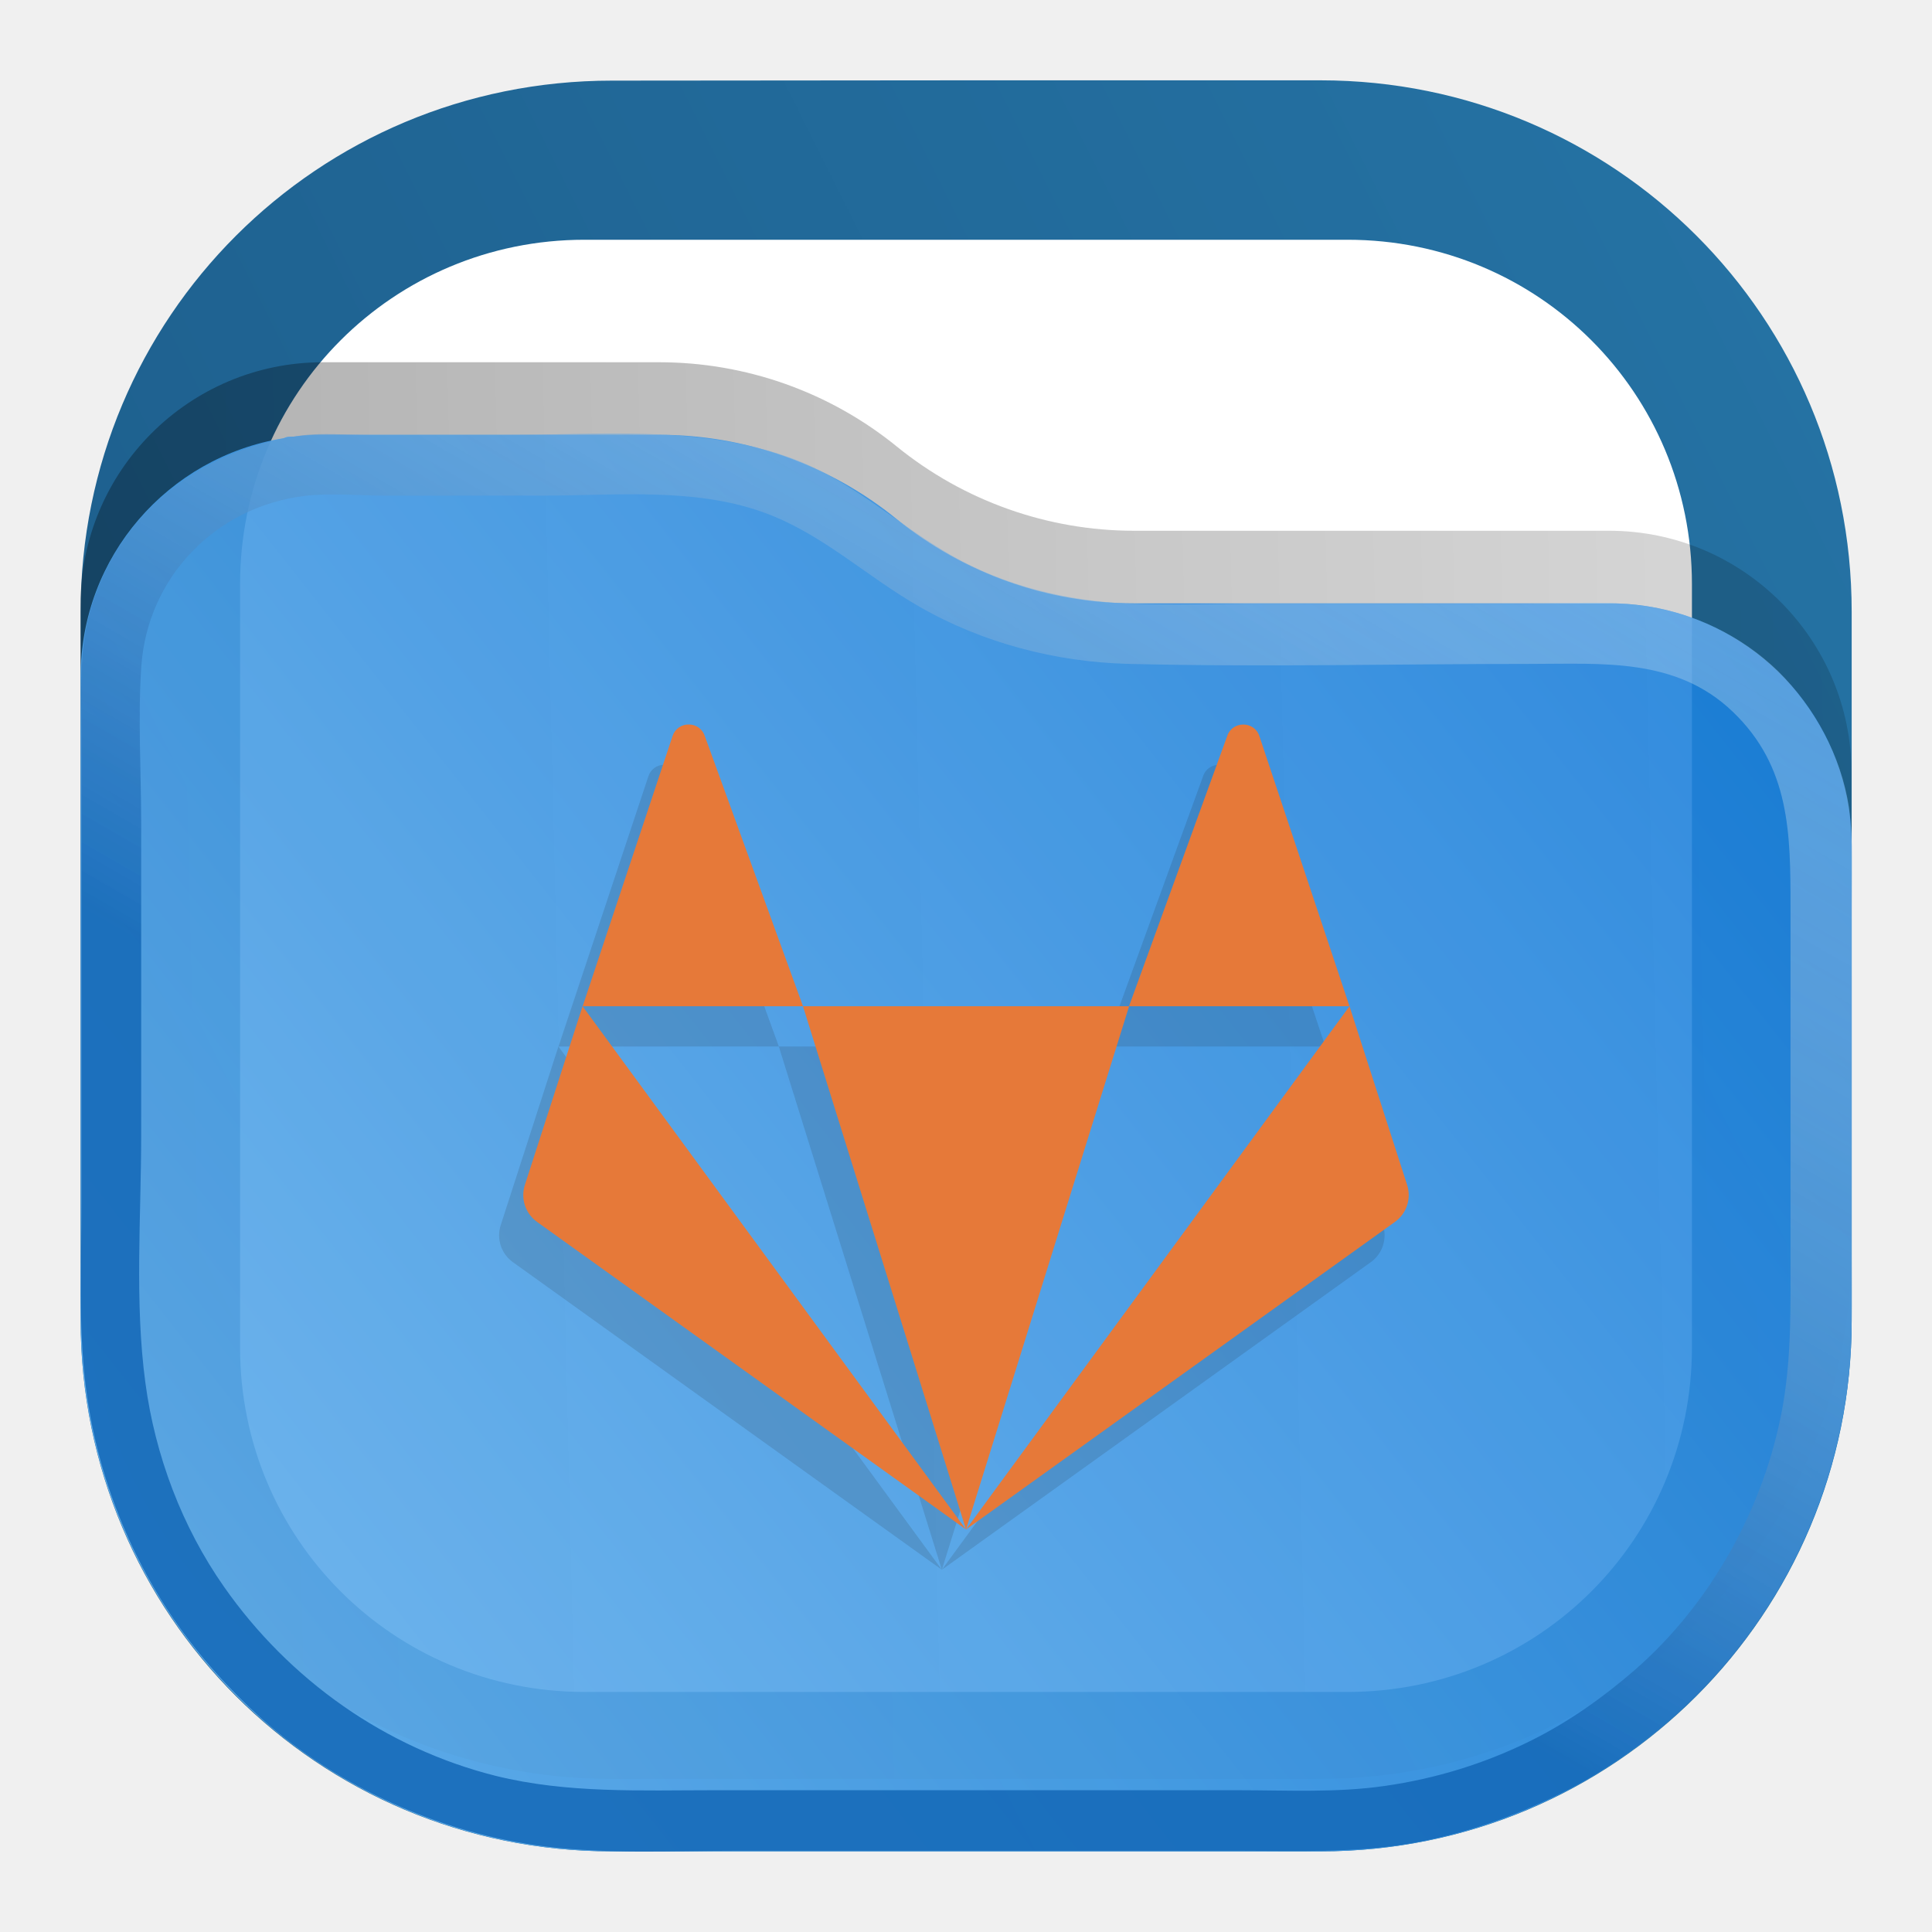
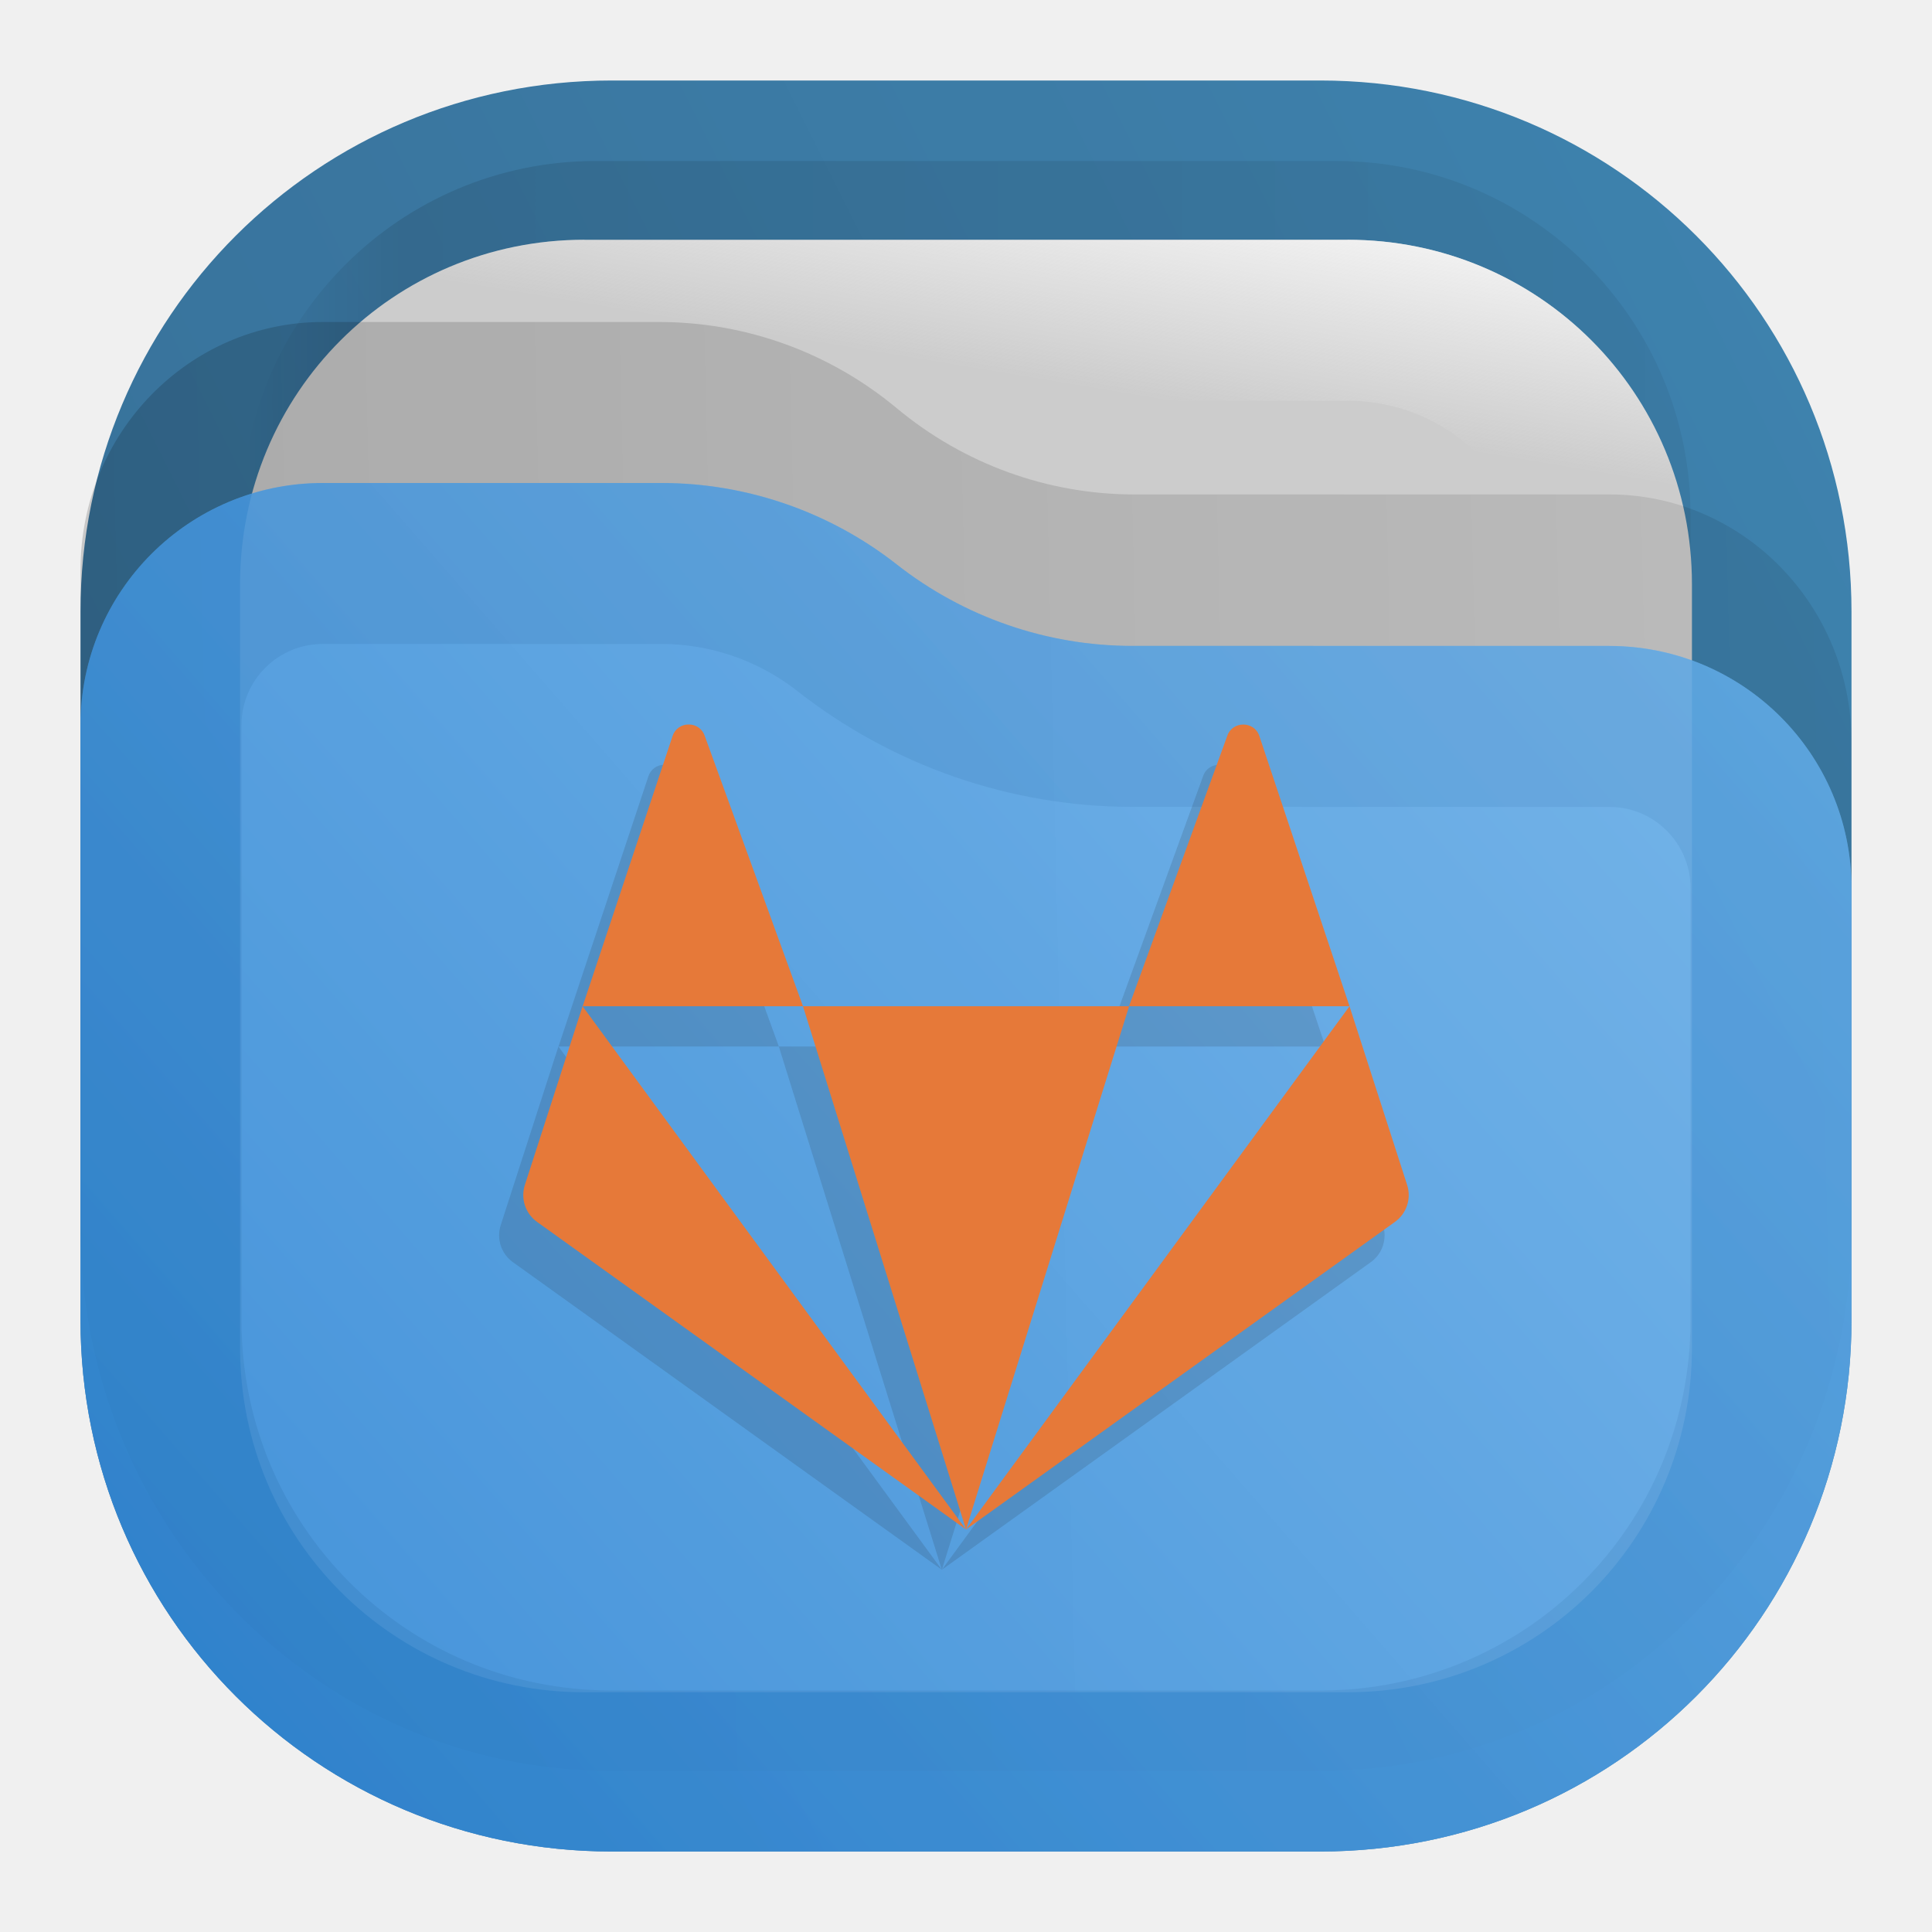
- <svg xmlns="http://www.w3.org/2000/svg" xmlns:xlink="http://www.w3.org/1999/xlink" xml:space="preserve" width="24" height="24" fill="none" version="1.1" id="svg19">
+ <svg xmlns="http://www.w3.org/2000/svg" xml:space="preserve" width="24" height="24" fill="none" version="1.1" id="svg19">
  <defs id="defs19">
    <linearGradient id="a" x1="23" x2="1" y1="1" y2="12" gradientUnits="userSpaceOnUse">
      <stop stop-color="#E3C880" id="stop7" />
      <stop offset="1" stop-color="#6F5C38" id="stop8" />
    </linearGradient>
    <linearGradient id="b" x1="21" x2="3" y1="4" y2="4" gradientUnits="userSpaceOnUse">
      <stop stop-opacity=".5" id="stop9" />
      <stop offset=".89" id="stop10" />
      <stop offset="1" stop-opacity="0" id="stop11" />
    </linearGradient>
    <linearGradient id="c" x1="12" x2="11.5" y1="3" y2="8" gradientUnits="userSpaceOnUse">
      <stop stop-color="#DDD" id="stop12" />
      <stop offset="1" stop-color="#CCC" stop-opacity="0" id="stop13" />
    </linearGradient>
    <linearGradient id="d" x1="23" x2="1.012" y1="9" y2="9.521" gradientUnits="userSpaceOnUse">
      <stop stop-opacity=".5" id="stop14" />
      <stop offset="1" id="stop15" />
    </linearGradient>
    <linearGradient id="e" x1="23" x2="1.429" y1="5.4" y2="23.512" gradientUnits="userSpaceOnUse">
      <stop stop-color="#FFE795" id="stop16" />
      <stop offset="1" stop-color="#7A653E" id="stop17" />
    </linearGradient>
    <linearGradient id="f" x1="15" x2="5.5" y1="5.5" y2="19.5" gradientUnits="userSpaceOnUse">
      <stop stop-color="#FFE795" id="stop18" />
      <stop offset="1" stop-color="#7A653E" id="stop19" />
    </linearGradient>
    <linearGradient x1="23" y1="1" x2="1" y2="12" gradientUnits="userSpaceOnUse" gradientTransform="scale(0.75)" spreadMethod="pad" id="linearGradient2">
      <stop style="stop-opacity:1;stop-color:#2675a7" offset="0" id="stop1-9" />
      <stop style="stop-opacity:1;stop-color:#1d5e8c" offset="1" id="stop2-8" />
    </linearGradient>
    <linearGradient x1="21" y1="4" x2="3" y2="4" gradientUnits="userSpaceOnUse" gradientTransform="scale(0.75)" spreadMethod="pad" id="linearGradient8">
      <stop style="stop-opacity:0.438;stop-color:#000000" offset="0" id="stop6-2" />
      <stop style="stop-opacity:0.875;stop-color:#000000" offset="0.89" id="stop7-6" />
      <stop style="stop-opacity:0;stop-color:#000000" offset="1" id="stop8-7" />
    </linearGradient>
    <clipPath clipPathUnits="userSpaceOnUse" id="clipPath8-6">
      <path d="M 0,0 H 19 V 19 H 0 Z" id="path8-4" />
    </clipPath>
    <mask maskUnits="userSpaceOnUse" x="0" y="0" width="1" height="1" id="mask10-2">
      <path id="path11-2" d="M 0,0 H 18 V 18 H 0 Z" style="fill:url(#linearGradient12);fill-opacity:1;fill-rule:nonzero;stroke:none" transform="scale(1.333333)" clip-path="url(#clipPath12-1)" />
    </mask>
    <linearGradient x1="12" y1="3" x2="11.5" y2="8" gradientUnits="userSpaceOnUse" gradientTransform="matrix(0.75,0,0,-0.75,0,18)" spreadMethod="pad" id="linearGradient12">
      <stop style="stop-opacity:1;stop-color:#ffffff" offset="0" id="stop11-5" />
      <stop style="stop-opacity:0;stop-color:#ffffff" offset="1" id="stop12-9" />
    </linearGradient>
    <clipPath clipPathUnits="userSpaceOnUse" id="clipPath12-1">
      <path d="M 1,1 H 17 V 17 H 1 Z" id="path12-8" />
    </clipPath>
    <linearGradient x1="12" y1="3" x2="11.5" y2="8" gradientUnits="userSpaceOnUse" gradientTransform="matrix(0.75,0,0,-0.75,0,18)" spreadMethod="pad" id="linearGradient14">
      <stop style="stop-opacity:1;stop-color:#ffffff" offset="0" id="stop13-3" />
      <stop style="stop-opacity:1;stop-color:#cccccc" offset="1" id="stop14-9" />
    </linearGradient>
    <clipPath clipPathUnits="userSpaceOnUse" id="clipPath14-1">
      <path d="M 1,1 H 17 V 17 H 1 Z" id="path14-3" />
    </clipPath>
    <linearGradient x1="23" y1="9" x2="1.012" y2="9.521" gradientUnits="userSpaceOnUse" gradientTransform="scale(0.75)" spreadMethod="pad" id="linearGradient18">
      <stop style="stop-opacity:0.438;stop-color:#000000" offset="0" id="stop17-9" />
      <stop style="stop-opacity:0.875;stop-color:#000000" offset="1" id="stop18-7" />
    </linearGradient>
    <clipPath clipPathUnits="userSpaceOnUse" id="clipPath18-4">
      <path d="M 0,0 H 19 V 19 H 0 Z" id="path18-4" />
    </clipPath>
    <linearGradient x1="23" y1="5.4" x2="1.429" y2="23.512" gradientUnits="userSpaceOnUse" gradientTransform="scale(0.75)" spreadMethod="pad" id="linearGradient20">
      <stop style="stop-opacity:1;stop-color:#64b4f4" offset="0" id="stop19-9" />
      <stop style="stop-opacity:1;stop-color:#127bdc" offset="1" id="stop20-7" />
    </linearGradient>
    <linearGradient id="l" x1="15" x2="5.5" y1="5.5" y2="19.5" gradientUnits="userSpaceOnUse">
      <stop offset="0" stop-color="#85F8FF" style="stop-color:#f2f2f2;stop-opacity:1" id="stop10-6" />
      <stop offset="1" stop-color="#105BF6" style="stop-color:#11599c;stop-opacity:1" id="stop11-1" />
    </linearGradient>
-     <linearGradient xlink:href="#linearGradient8" id="linearGradient28" gradientUnits="userSpaceOnUse" gradientTransform="scale(0.75)" x1="21" y1="4" x2="3" y2="4" spreadMethod="pad" />
    <clipPath clipPathUnits="userSpaceOnUse" id="clipPath8-6-2">
      <path d="M 0,0 H 19 V 19 H 0 Z" id="path8-4-7" />
    </clipPath>
-     <linearGradient xlink:href="#linearGradient2" id="linearGradient17" gradientUnits="userSpaceOnUse" gradientTransform="matrix(0.2901365,0,0,0.290233,-0.3066398,-0.4236326)" x1="23" y1="1" x2="1" y2="12" spreadMethod="pad" />
-     <linearGradient xlink:href="#linearGradient13" id="linearGradient10" gradientUnits="userSpaceOnUse" gradientTransform="scale(0.75)" x1="23" y1="9" x2="1.012" y2="9.521" spreadMethod="pad" />
    <linearGradient x1="23" y1="9" x2="1.012" y2="9.521" gradientUnits="userSpaceOnUse" gradientTransform="scale(0.75)" spreadMethod="pad" id="linearGradient13">
      <stop style="stop-opacity:0.438;stop-color:#000000" offset="0" id="stop12-2" />
      <stop style="stop-color:#000000;stop-opacity:0.875;" offset="1" id="stop13-0" />
    </linearGradient>
    <clipPath clipPathUnits="userSpaceOnUse" id="clipPath18-4-3">
      <path d="M 0,0 H 19 V 19 H 0 Z" id="path18-4-6" />
    </clipPath>
-     <linearGradient xlink:href="#linearGradient15" id="linearGradient31" gradientUnits="userSpaceOnUse" gradientTransform="matrix(0.2645833,0,0,0.2645833,3.3333333e-7,-1.7119e-4)" x1="22.793" y1="5.679" x2="3.271" y2="21.067" spreadMethod="pad" />
    <linearGradient x1="23" y1="5.4" x2="1.429" y2="23.512" gradientUnits="userSpaceOnUse" gradientTransform="scale(0.75)" spreadMethod="pad" id="linearGradient15">
      <stop style="stop-color:#127bdc;stop-opacity:1;" offset="0" id="stop14-1" />
      <stop style="stop-color:#64b4f4;stop-opacity:1;" offset="1" id="stop15-9" />
    </linearGradient>
-     <linearGradient xlink:href="#linearGradient23" id="linearGradient24" x1="14.28" y1="4.978" x2="16.035" y2="1.938" gradientUnits="userSpaceOnUse" gradientTransform="translate(-10.58333)" />
-     <linearGradient id="linearGradient23">
-       <stop style="stop-color:#1468b7;stop-opacity:0.988;" offset="0" id="stop23" />
-       <stop style="stop-color:#add1ef;stop-opacity:0.48;" offset="1" id="stop24" />
+     <linearGradient id="paint0_linear_0_1" x1="24.062" y1="-0.504" x2="-0.066" y2="11.556" gradientUnits="userSpaceOnUse">
+       <stop stop-color="#2675A7" id="stop6" />
+       <stop offset="1" stop-color="#1D5E8C" id="stop7-0" />
+     </linearGradient>
+     <linearGradient id="paint1_linear_0_1" x1="21" y1="3.75" x2="3" y2="3.75" gradientUnits="userSpaceOnUse">
+       <stop stop-opacity="0.5" id="stop8-3" />
+       <stop offset="0.89" id="stop9-3" />
+       <stop offset="1" stop-opacity="0" id="stop10-3" />
+     </linearGradient>
+     <linearGradient id="paint2_linear_0_1" x1="21" y1="3" x2="20.5" y2="6" gradientUnits="userSpaceOnUse">
+       <stop stop-color="#FAFAFA" id="stop11-7" />
+       <stop offset="1" stop-color="#FAFAFA" stop-opacity="0" id="stop12-3" />
+     </linearGradient>
+     <linearGradient id="paint3_linear_0_1" x1="23" y1="8.603" x2="1.011" y2="9.112" gradientUnits="userSpaceOnUse">
+       <stop stop-opacity="0.438" id="stop13-2" />
+       <stop offset="1" stop-opacity="0.875" id="stop14-6" />
+     </linearGradient>
+     <linearGradient id="paint4_linear_0_1" x1="1" y1="23" x2="21.931" y2="4.773" gradientUnits="userSpaceOnUse">
+       <stop stop-color="#318CDE" id="stop15-5" />
+       <stop offset="1" stop-color="#70B7F1" id="stop16-2" />
+     </linearGradient>
+     <linearGradient id="paint5_linear_0_1" x1="1" y1="22.956" x2="21.934" y2="4.773" gradientUnits="userSpaceOnUse">
+       <stop stop-color="#1E71BD" id="stop17-6" />
+       <stop offset="1" stop-color="#559CD9" id="stop18-5" />
    </linearGradient>
  </defs>
-   <g id="g24" transform="scale(3.779528)">
-     <path d="m 5.551,1.688 h 6.898 c 1.828,0 3.301,1.472 3.301,3.3 v 6.899 c 0,1.828 -1.473,3.301 -3.301,3.301 H 5.551 C 3.723,15.188 2.25,13.715 2.25,11.887 V 4.988 c 0,-1.828 1.473,-3.3 3.301,-3.3 z" transform="matrix(0.3527778,0,0,0.3527778,3.6666667e-7,-2.18e-5)" style="fill:url(#linearGradient28);stroke:none" opacity="0.125" clip-path="url(#clipPath8-6-2)" id="path9-5" />
-     <path id="path17" style="fill:url(#linearGradient17);stroke:none;stroke-width:0.353" d="m 2.011,0.265 c -0.967,0 -1.746,0.778 -1.746,1.746 V 4.339 c 0,0.967 0.779,1.746 1.746,1.746 h 2.329 c 0.967,0 1.746,-0.779 1.746,-1.746 V 2.01 c 0,-0.967 -0.779,-1.746 -1.746,-1.746 h -1.164 z" />
-     <path id="path40" d="m 1.921,0.788 h 2.508 c 0.628,0 1.132,0.504 1.132,1.132 v 2.509 c 0,0.628 -0.504,1.132 -1.132,1.132 h -2.508 c -0.628,0 -1.132,-0.504 -1.132,-1.132 V 1.92 c 0,-0.628 0.504,-1.132 1.132,-1.132 z" style="fill:#ffffff;fill-opacity:1;fill-rule:nonzero;stroke:none;stroke-width:0.353" />
-     <path d="m 0.75,5.633 c 0,-1.246 1.012,-2.258 2.258,-2.258 h 3.133 c 0.808,0 1.589,0.277 2.214,0.785 0.625,0.508 1.407,0.785 2.211,0.785 h 4.426 c 1.246,0 2.258,1.012 2.258,2.258 v 4.422 c 0,2.734 -2.215,4.949 -4.949,4.949 H 5.699 c -2.734,0 -4.949,-2.215 -4.949,-4.949 z" transform="matrix(0.3527778,0,0,0.3527778,3.6666667e-7,-2.18e-5)" style="opacity:0.35;fill:url(#linearGradient10);stroke:none" opacity="0.125" clip-path="url(#clipPath18-4-3)" id="path10" />
-     <path id="path20-9" style="opacity:0.875;fill:url(#linearGradient31);stroke:none;stroke-width:0.353" d="m 1.061,1.429 c -0.032,0 -0.064,0.002 -0.096,0.006 -0.002,1.906e-4 -0.017,3.166e-4 -0.018,5.167e-4 -0.006,9.612e-4 -0.011,0.003 -0.016,0.005 C 0.553,1.502 0.265,1.829 0.265,2.224 V 4.339 c 0,0.964 0.782,1.746 1.746,1.746 h 2.329 c 0.964,0 1.746,-0.782 1.746,-1.746 V 2.779 c 0,-0.44 -0.357,-0.796 -0.796,-0.796 H 3.727 c -0.284,0 -0.559,-0.098 -0.78,-0.277 C 2.727,1.527 2.451,1.429 2.166,1.429 H 1.611 Z" />
-     <path style="opacity:0.875;fill:url(#linearGradient24);fill-opacity:1;stroke:none;stroke-width:1" d="m 0.986,1.432 c -0.329,0.044 -0.607,0.261 -0.693,0.589 -0.034,0.129 -0.025,0.264 -0.025,0.397 v 0.587 0.946 c 0,0.202 -0.011,0.407 0.014,0.607 0.034,0.274 0.136,0.541 0.292,0.768 0.082,0.119 0.178,0.225 0.285,0.322 0.257,0.23 0.592,0.378 0.934,0.421 0.204,0.025 0.414,0.014 0.62,0.014 h 0.901 0.768 c 0.181,0 0.362,0.007 0.541,-0.022 0.181,-0.03 0.352,-0.089 0.516,-0.171 0.135,-0.068 0.259,-0.156 0.372,-0.256 0.302,-0.27 0.498,-0.647 0.557,-1.046 0.023,-0.155 0.018,-0.311 0.018,-0.467 V 3.48 2.996 c 0,-0.114 0.006,-0.23 -0.009,-0.343 C 6.051,2.485 5.965,2.326 5.845,2.207 5.724,2.089 5.562,2.011 5.394,1.99 c -0.122,-0.016 -0.249,-0.006 -0.372,-0.006 H 4.151 c -0.147,0 -0.295,0.006 -0.442,-1.681e-4 -0.202,-0.009 -0.405,-0.057 -0.583,-0.159 -0.183,-0.105 -0.33,-0.25 -0.533,-0.322 -0.301,-0.107 -0.631,-0.073 -0.946,-0.073 h -0.434 c -0.074,0 -0.154,-0.008 -0.227,0.002 m 0.016,0.198 c 0.086,-0.01 0.178,-8.006e-4 0.264,-8.006e-4 h 0.516 c 0.237,0 0.491,-0.027 0.719,0.052 0.198,0.069 0.342,0.211 0.521,0.313 0.207,0.119 0.448,0.182 0.686,0.188 0.44,0.011 0.882,6.42e-5 1.322,6.42e-5 0.237,0 0.479,-0.021 0.665,0.157 0.189,0.181 0.19,0.401 0.19,0.644 V 3.484 4.116 c 0,0.171 0.004,0.339 -0.026,0.508 -0.059,0.328 -0.234,0.645 -0.486,0.865 -0.104,0.09 -0.215,0.169 -0.339,0.231 -0.152,0.076 -0.315,0.126 -0.483,0.15 -0.159,0.023 -0.323,0.014 -0.483,0.014 h -0.748 -0.975 c -0.24,0 -0.48,0.011 -0.715,-0.047 -0.363,-0.091 -0.68,-0.316 -0.894,-0.622 -0.138,-0.197 -0.226,-0.431 -0.258,-0.669 -0.036,-0.266 -0.014,-0.546 -0.014,-0.814 V 2.707 c 0,-0.171 -0.011,-0.346 3.69e-4,-0.516 0.02,-0.294 0.245,-0.526 0.537,-0.561 z" id="path23" />
+   <path opacity="0.875" d="M 7.6,1 C 3.944,1 1,3.942 1,7.598 V 16.4 C 1,20.056 3.944,23 7.6,23 H 16.4 C 20.056,23 23,20.056 23,16.4 V 7.598 C 23,3.942 20.056,1 16.4,1 H 12 Z" fill="url(#paint0_linear_0_1)" id="path1" style="fill:url(#paint0_linear_0_1)" />
+   <rect opacity="0.125" x="3" y="2" width="18" height="18" rx="4.4" fill="url(#paint1_linear_0_1)" fill-opacity="0.875" id="rect1" style="fill:url(#paint1_linear_0_1)" />
+   <path d="M 7.26,2.979 H 16.74 c 2.373,0 4.278,1.905 4.278,4.28 v 9.483 c 0,2.374 -1.905,4.28 -4.278,4.28 H 7.26 c -2.373,0 -4.278,-1.905 -4.278,-4.28 V 7.258 c 0,-2.374 1.905,-4.28 4.278,-4.28 z" fill="#cccccc" id="path2" />
+   <path fill-rule="evenodd" clip-rule="evenodd" d="M 16.74,4.979 H 7.26 c -1.268,0 -2.278,1.009 -2.278,2.28 v 9.483 c 0,1.27 1.01,2.28 2.278,2.28 H 16.74 c 1.268,0 2.278,-1.009 2.278,-2.28 V 7.258 c 0,-1.27 -1.01,-2.28 -2.278,-2.28 z m 0,-2 H 7.26 c -2.373,0 -4.278,1.905 -4.278,4.28 v 9.483 c 0,2.374 1.905,4.28 4.278,4.28 H 16.74 c 2.373,0 4.278,-1.905 4.278,-4.28 V 7.258 c 0,-2.374 -1.905,-4.28 -4.278,-4.28 z" fill="url(#paint2_linear_0_1)" id="path3" style="fill:url(#paint2_linear_0_1)" />
+   <path opacity="0.25" d="M 1,7.079 C 1,5.38 2.349,4 4.011,4 H 8.188 c 1.077,0 2.119,0.378 2.952,1.071 0.833,0.693 1.876,1.071 2.948,1.071 h 5.901 C 21.651,6.141 23,7.521 23,9.22 v 6.03 C 23,18.979 20.047,22 16.401,22 H 7.599 C 3.953,22 1,18.979 1,15.251 Z" fill="url(#paint3_linear_0_1)" fill-opacity="0.75" id="path4" style="fill:url(#paint3_linear_0_1)" />
+   <g opacity="0.875" id="g6">
+     <path d="M 23,11.032 C 23,9.37 21.653,8.024 19.992,8.024 h -5.929 c -1.058,0 -2.09,-0.358 -2.923,-1.012 C 10.308,6.358 9.276,6 8.218,6 H 4.008 C 2.347,6 1,7.347 1,9.008 V 16.4 C 1,20.056 3.944,23 7.6,23 H 16.4 C 20.055,23 22.997,20.059 23,16.405 Z" fill="url(#paint4_linear_0_1)" id="path5" style="fill:url(#paint4_linear_0_1)" />
+     <path d="M 19.992,9.024 C 21.101,9.024 22,9.923 22,11.032 v 5.373 C 21.998,19.506 19.503,22 16.4,22 H 7.6 C 4.496,22 2,19.504 2,16.4 V 9.008 C 2,7.899 2.899,7 4.008,7 H 8.218 c 0.833,0 1.648,0.283 2.305,0.798 1.008,0.791 2.257,1.225 3.54,1.225 z" stroke="url(#paint5_linear_0_1)" stroke-opacity="0.375" stroke-width="2" id="path6-7" style="stroke:url(#paint5_linear_0_1)" />
  </g>
  <g id="g1" transform="translate(-20)">
    <path fill="#f46a25" d="m 28.255,9.5 a 0.206,0.206 0 0 0 -0.2,0.143 L 26.938,13 h 2.737 L 28.455,9.643 A 0.206,0.206 0 0 0 28.255,9.5 Z m 1.42,3.5 2.025,6.5 2.026,-6.5 z m 4.05,0 h 2.739 l -1.12,-3.357 c -0.063,-0.19 -0.336,-0.19 -0.399,0 z m 2.739,0 -4.764,6.5 5.327,-3.82 a 0.41,0.41 0 0 0 0.152,-0.463 z M 31.7,19.5 26.937,13 26.221,15.217 a 0.41,0.41 0 0 0 0.152,0.463 z" opacity=".75" style="opacity:0.14;fill:#1a1a1a;stroke-width:0.909" id="path6" />
    <path fill="#f46a25" d="m 28.555,9 a 0.206,0.206 0 0 0 -0.2,0.143 L 27.238,12.5 h 2.737 L 28.755,9.143 A 0.206,0.206 0 0 0 28.555,9 Z m 1.42,3.5 L 32,19 34.026,12.5 Z m 4.05,0 h 2.739 l -1.12,-3.357 c -0.063,-0.19 -0.336,-0.19 -0.399,0 z m 2.739,0 L 32,19 37.327,15.18 a 0.41,0.41 0 0 0 0.152,-0.463 z M 32,19 27.237,12.5 26.521,14.717 a 0.41,0.41 0 0 0 0.152,0.463 z" opacity=".75" style="opacity:1;fill:#e67939;fill-opacity:1;stroke-width:0.909" id="path7" />
  </g>
</svg>
